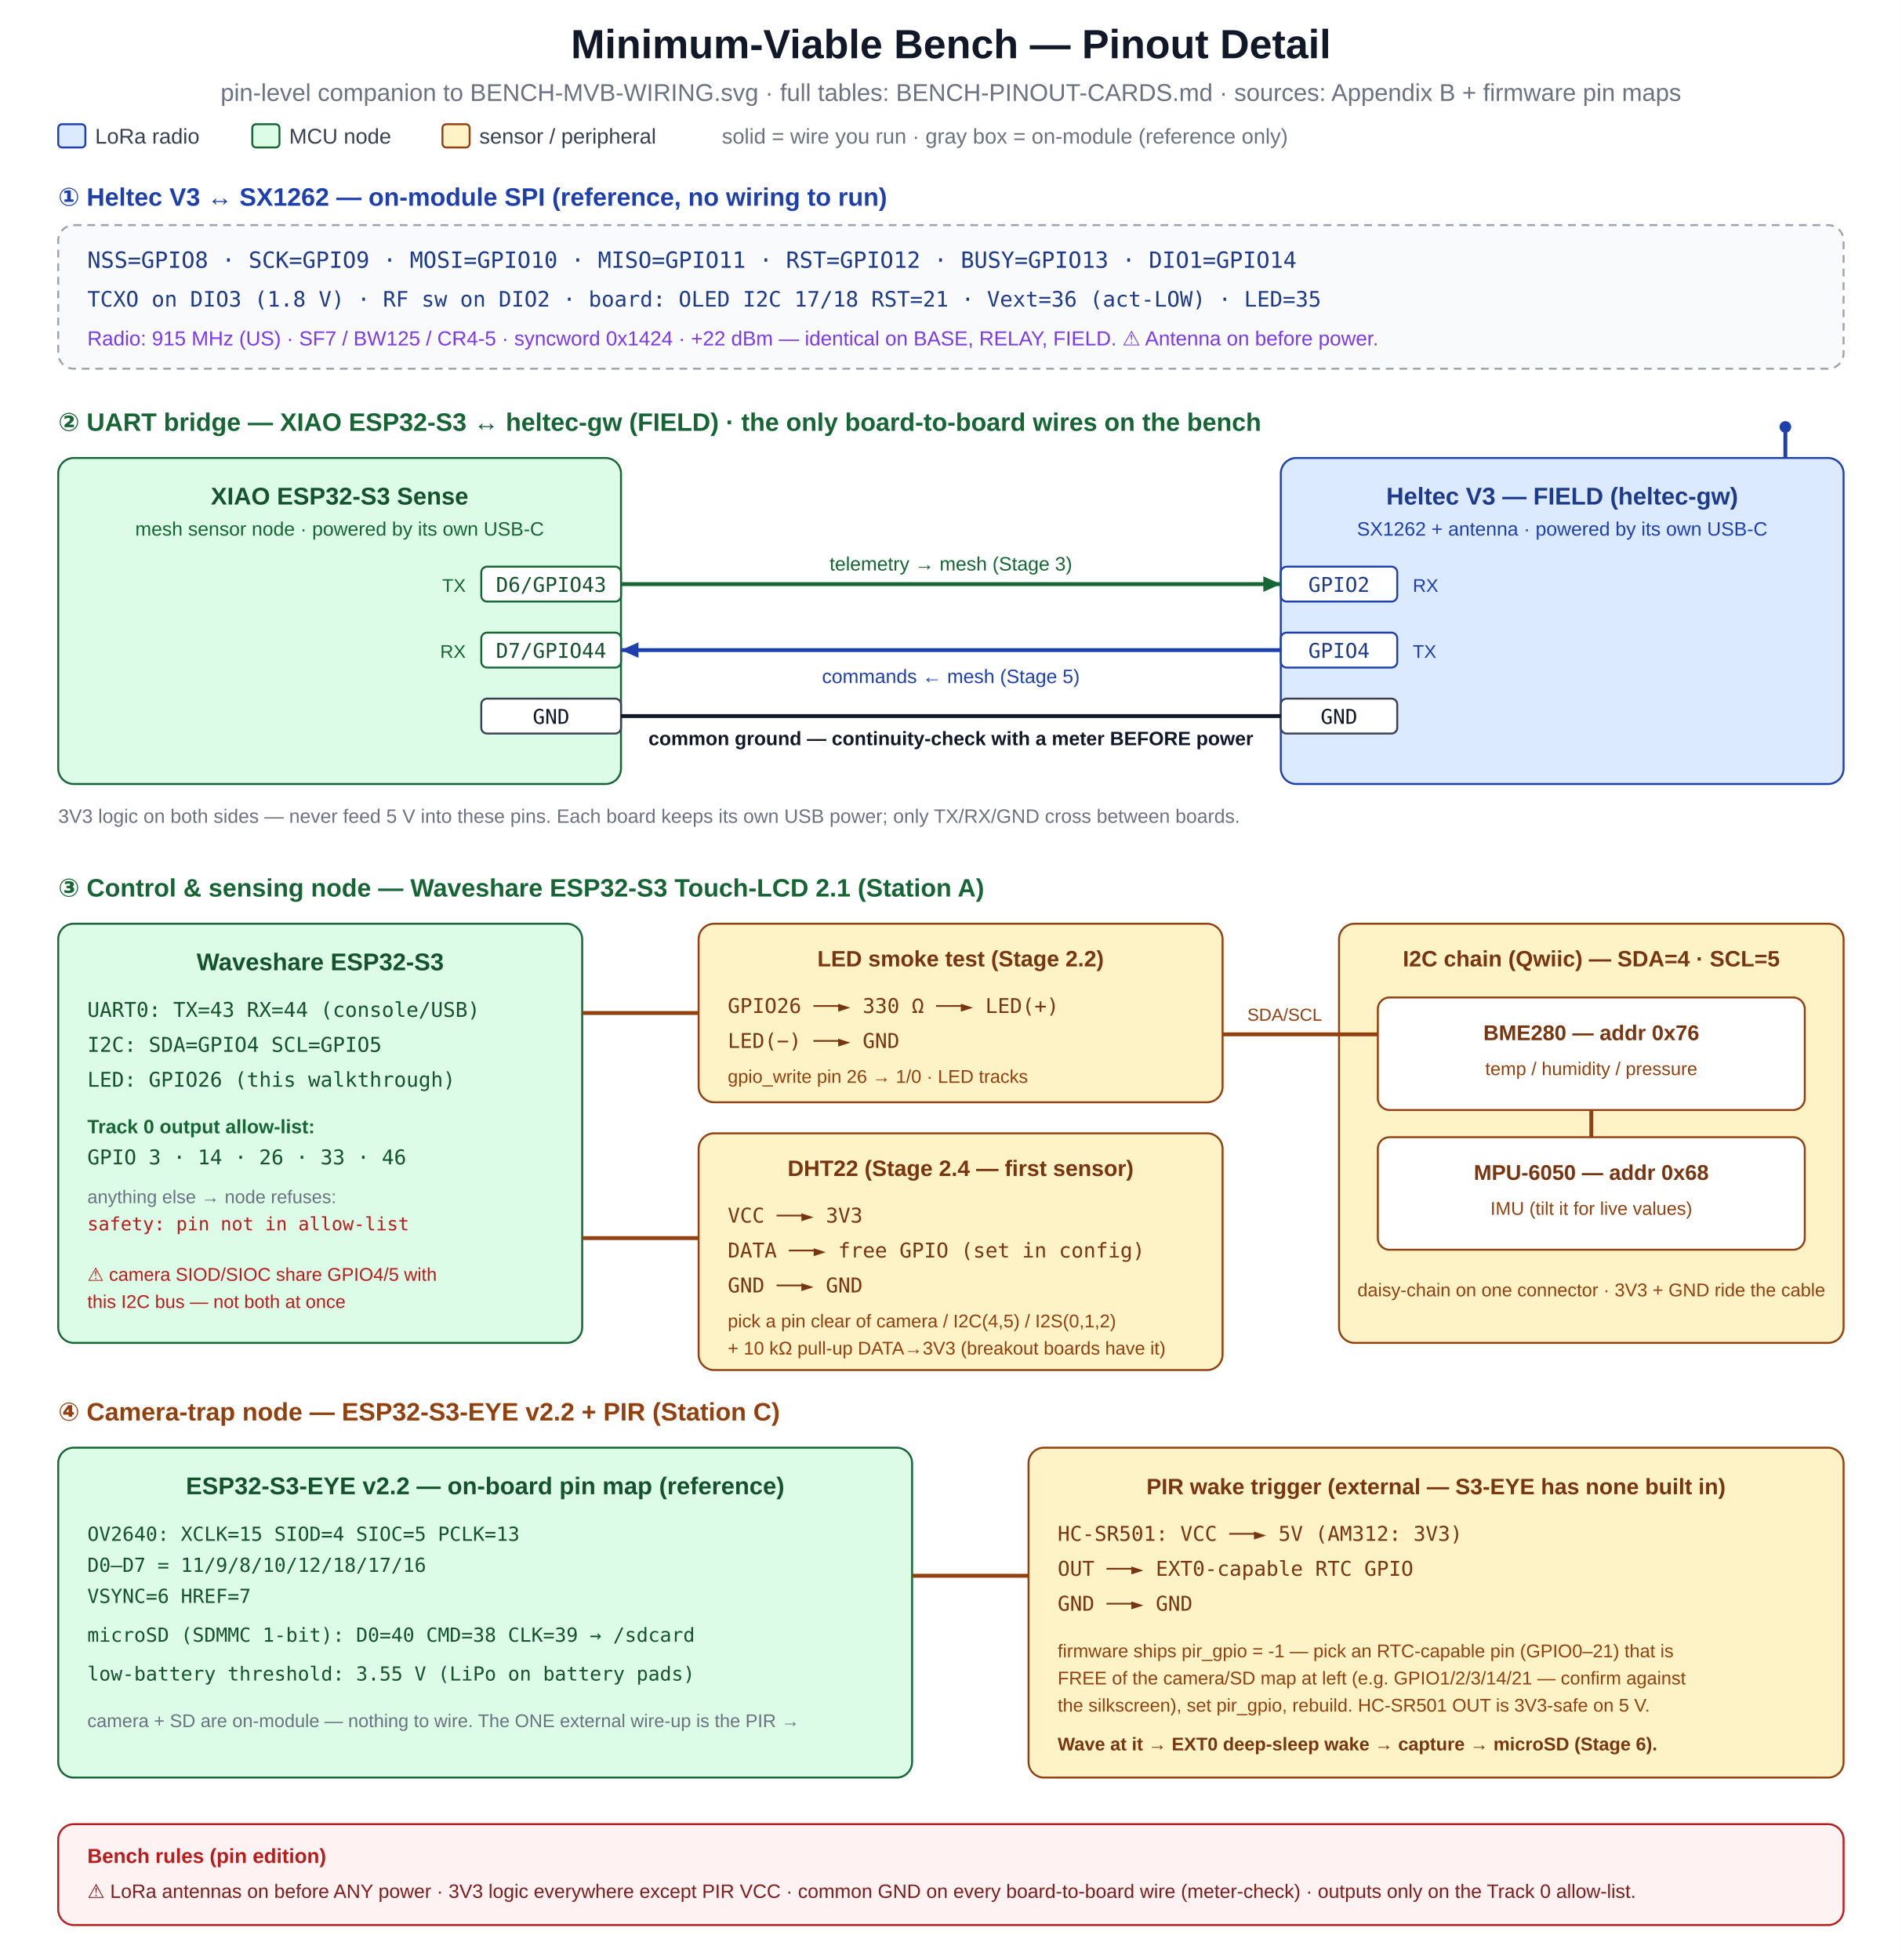
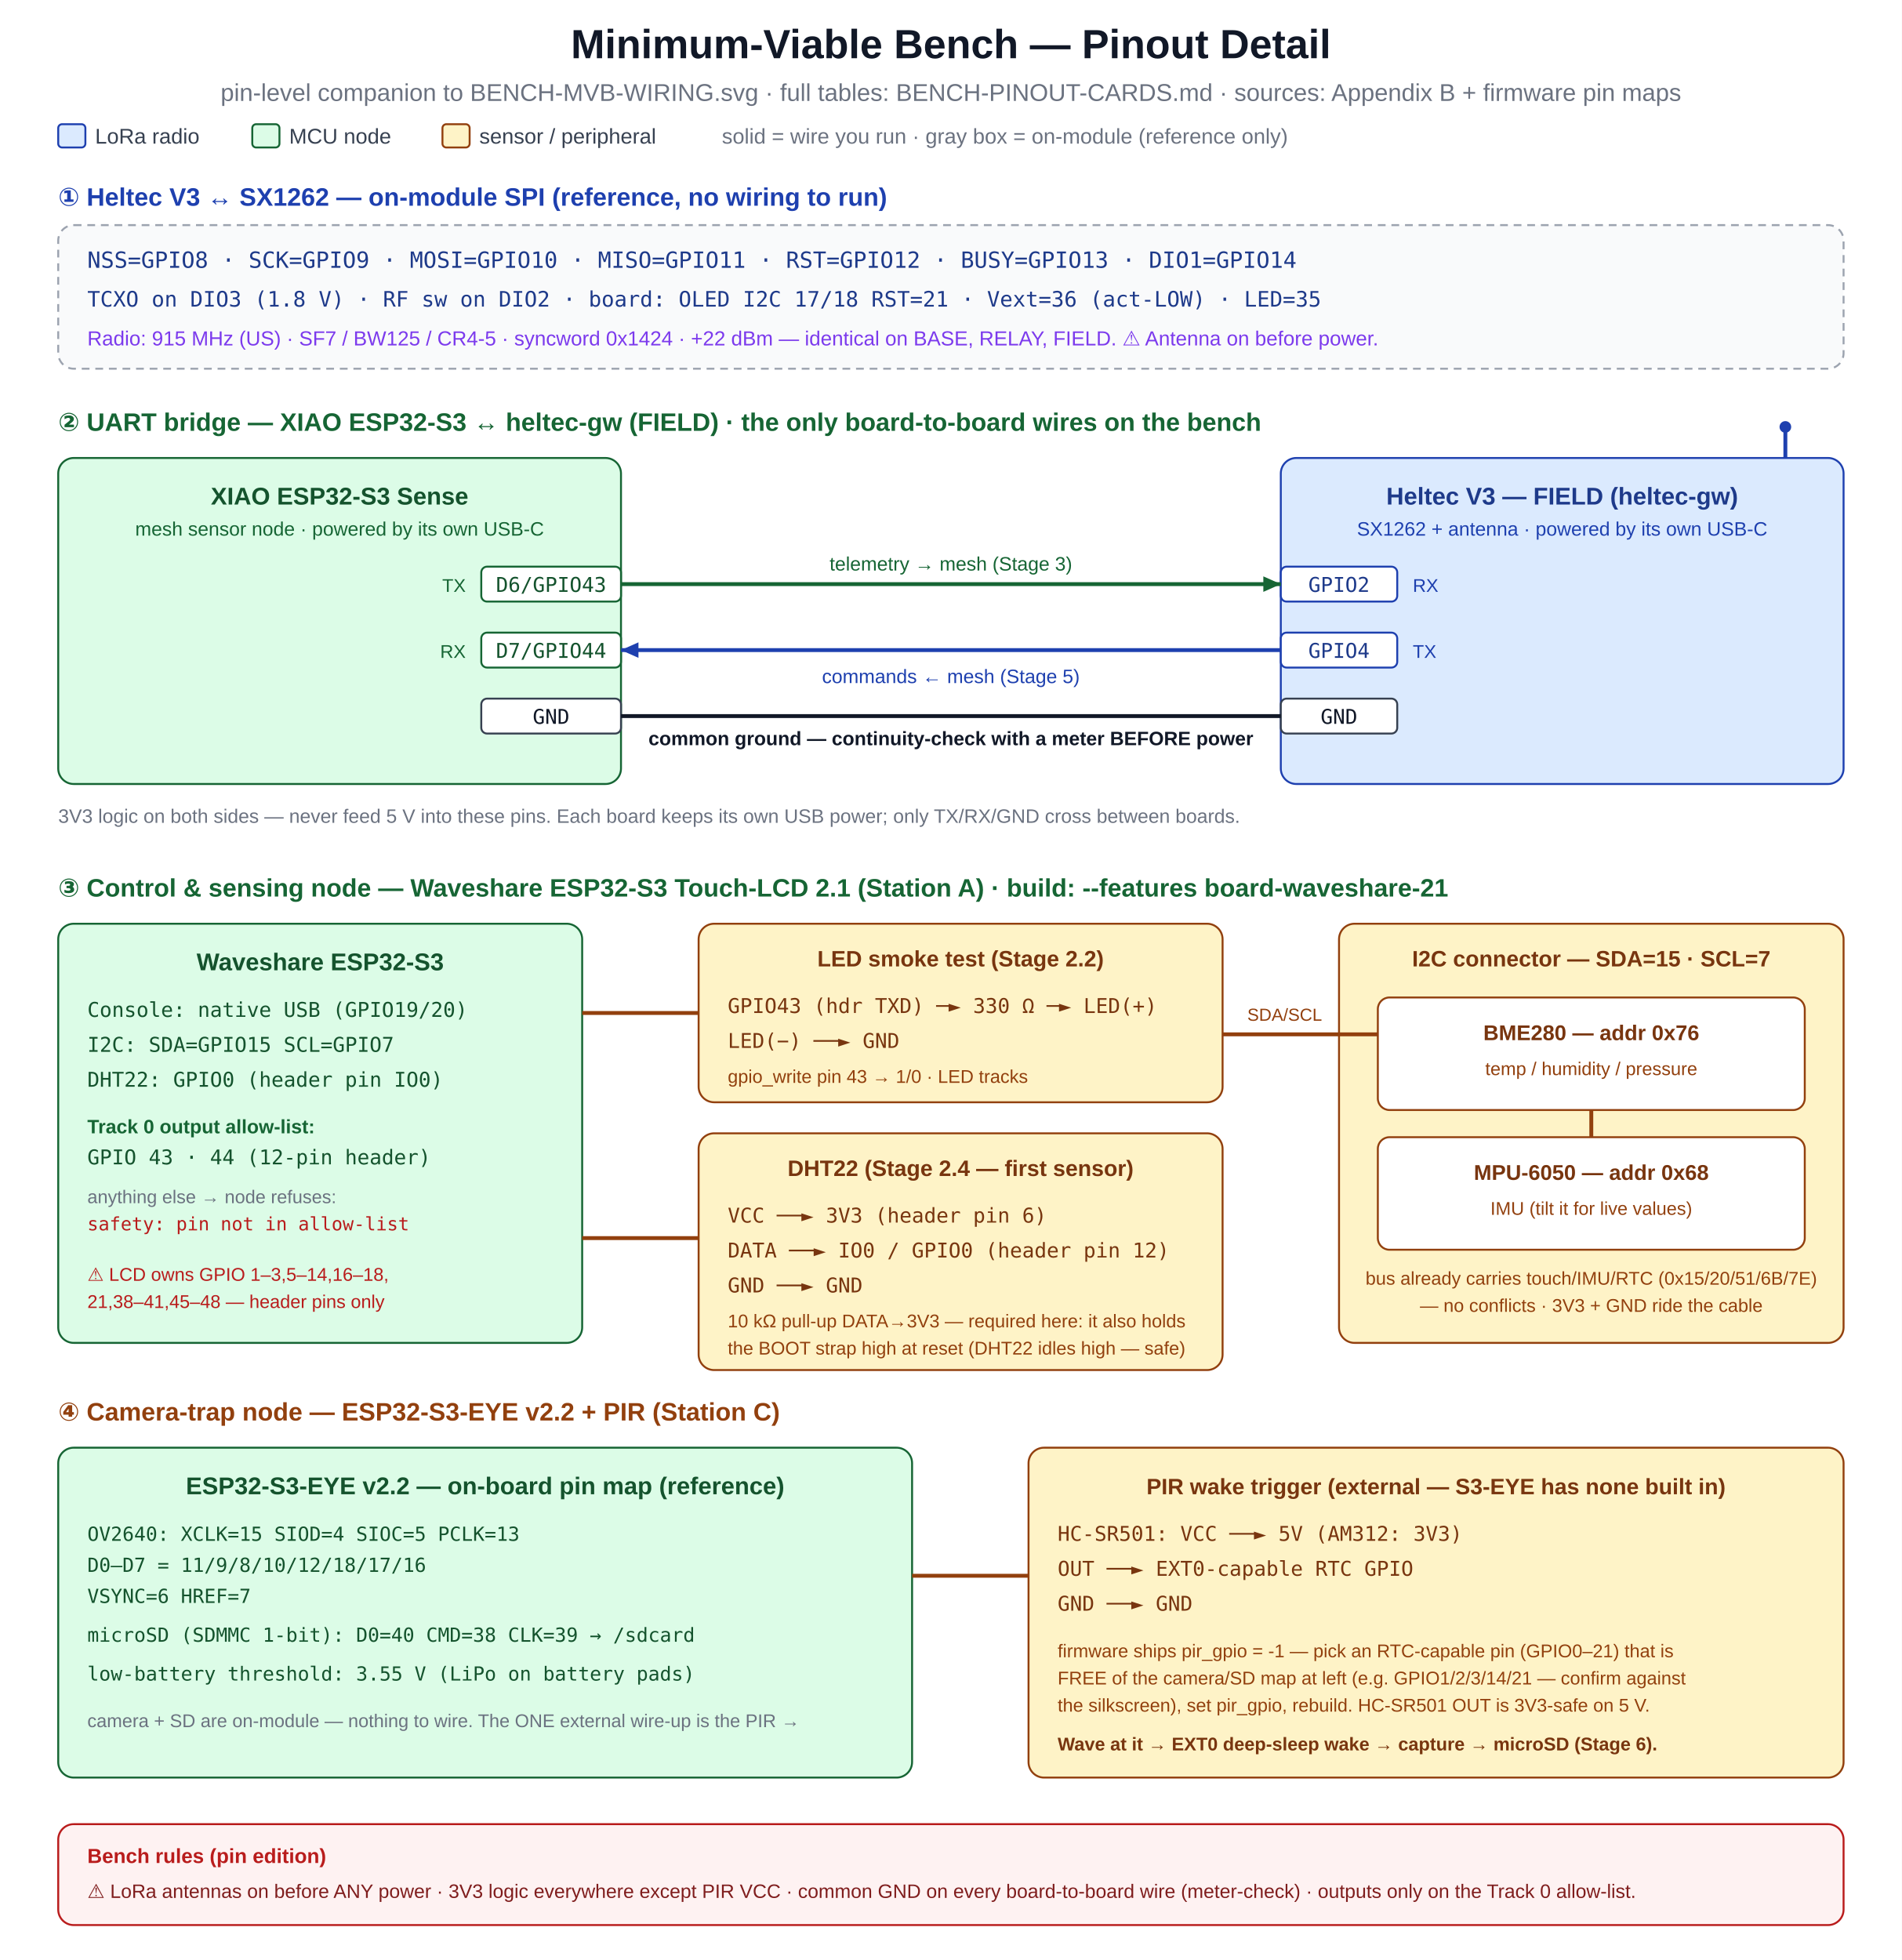
<svg xmlns="http://www.w3.org/2000/svg" viewBox="0 0 980 1010" font-family="Segoe UI, Arial, sans-serif">
  <rect x="0" y="0" width="980" height="1010" fill="#ffffff" />
  <text x="490" y="30" text-anchor="middle" font-size="21" font-weight="700" fill="#111827">Minimum-Viable Bench — Pinout Detail</text>
  <text x="490" y="52" text-anchor="middle" font-size="12.5" fill="#6b7280">pin-level companion to BENCH-MVB-WIRING.svg · full tables: BENCH-PINOUT-CARDS.md · sources: Appendix B + firmware pin maps</text>
  <g font-size="11" fill="#374151">
    <rect x="30" y="64" width="14" height="12" rx="2" fill="#dbeafe" stroke="#1e40af" />
    <text x="49" y="74">LoRa radio</text>
    <rect x="130" y="64" width="14" height="12" rx="2" fill="#dcfce7" stroke="#166534" />
    <text x="149" y="74">MCU node</text>
    <rect x="228" y="64" width="14" height="12" rx="2" fill="#fef3c7" stroke="#92400e" />
    <text x="247" y="74">sensor / peripheral</text>
    <text x="372" y="74" fill="#6b7280">solid = wire you run · gray box = on-module (reference only)</text>
  </g>
  <text x="30" y="106" font-size="13" font-weight="700" fill="#1e40af">① Heltec V3 ↔ SX1262 — on-module SPI (reference, no wiring to run)</text>
  <rect x="30" y="116" width="920" height="74" rx="8" fill="#f9fafb" stroke="#9ca3af" stroke-dasharray="4 3" />
  <text x="45" y="138" font-size="11.5" font-family="Consolas, monospace" fill="#1e3a8a">NSS=GPIO8 · SCK=GPIO9 · MOSI=GPIO10 · MISO=GPIO11 · RST=GPIO12 · BUSY=GPIO13 · DIO1=GPIO14</text>
  <text x="45" y="158" font-size="11" font-family="Consolas, monospace" fill="#1e3a8a">TCXO on DIO3 (1.8 V) · RF sw on DIO2 · board: OLED I2C 17/18 RST=21 · Vext=36 (act-LOW) · LED=35</text>
  <text x="45" y="178" font-size="10.5" fill="#7c3aed">Radio: 915 MHz (US) · SF7 / BW125 / CR4-5 · syncword 0x1424 · +22 dBm — identical on BASE, RELAY, FIELD. ⚠ Antenna on before power.</text>
  <text x="30" y="222" font-size="13" font-weight="700" fill="#166534">② UART bridge — XIAO ESP32-S3 ↔ heltec-gw (FIELD) · the only board-to-board wires on the bench</text>
  <rect x="30" y="236" width="290" height="168" rx="8" fill="#dcfce7" stroke="#166534" />
  <text x="175" y="260" text-anchor="middle" font-size="12.5" font-weight="700" fill="#14532d">XIAO ESP32-S3 Sense</text>
  <text x="175" y="276" text-anchor="middle" font-size="10" fill="#166534">mesh sensor node · powered by its own USB-C</text>
  <rect x="248" y="292" width="72" height="18" rx="3" fill="#ffffff" stroke="#166534" />
  <text x="284" y="305" text-anchor="middle" font-size="10.5" font-family="Consolas, monospace" fill="#14532d">D6/GPIO43</text>
  <text x="240" y="305" text-anchor="end" font-size="9.5" fill="#166534">TX</text>
  <rect x="248" y="326" width="72" height="18" rx="3" fill="#ffffff" stroke="#166534" />
  <text x="284" y="339" text-anchor="middle" font-size="10.5" font-family="Consolas, monospace" fill="#14532d">D7/GPIO44</text>
  <text x="240" y="339" text-anchor="end" font-size="9.5" fill="#166534">RX</text>
  <rect x="248" y="360" width="72" height="18" rx="3" fill="#ffffff" stroke="#374151" />
  <text x="284" y="373" text-anchor="middle" font-size="10.5" font-family="Consolas, monospace" fill="#111827">GND</text>
  <rect x="660" y="236" width="290" height="168" rx="8" fill="#dbeafe" stroke="#1e40af" />
  <line x1="920" y1="236" x2="920" y2="222" stroke="#1e40af" stroke-width="2" />
  <circle cx="920" cy="220" r="3" fill="#1e40af" />
  <text x="805" y="260" text-anchor="middle" font-size="12.5" font-weight="700" fill="#1e3a8a">Heltec V3 — FIELD (heltec-gw)</text>
  <text x="805" y="276" text-anchor="middle" font-size="10" fill="#1e40af">SX1262 + antenna · powered by its own USB-C</text>
  <rect x="660" y="292" width="60" height="18" rx="3" fill="#ffffff" stroke="#1e40af" />
  <text x="690" y="305" text-anchor="middle" font-size="10.5" font-family="Consolas, monospace" fill="#1e3a8a">GPIO2</text>
  <text x="728" y="305" font-size="9.5" fill="#1e40af">RX</text>
  <rect x="660" y="326" width="60" height="18" rx="3" fill="#ffffff" stroke="#1e40af" />
  <text x="690" y="339" text-anchor="middle" font-size="10.5" font-family="Consolas, monospace" fill="#1e3a8a">GPIO4</text>
  <text x="728" y="339" font-size="9.5" fill="#1e40af">TX</text>
  <rect x="660" y="360" width="60" height="18" rx="3" fill="#ffffff" stroke="#374151" />
  <text x="690" y="373" text-anchor="middle" font-size="10.5" font-family="Consolas, monospace" fill="#111827">GND</text>
  <line x1="320" y1="301" x2="660" y2="301" stroke="#166534" stroke-width="2" />
  <polygon points="660,301 651,297 651,305" fill="#166534" />
  <text x="490" y="294" text-anchor="middle" font-size="10" fill="#166534">telemetry → mesh (Stage 3)</text>
  <line x1="660" y1="335" x2="320" y2="335" stroke="#1e40af" stroke-width="2" />
  <polygon points="320,335 329,331 329,339" fill="#1e40af" />
  <text x="490" y="352" text-anchor="middle" font-size="10" fill="#1e40af">commands ← mesh (Stage 5)</text>
  <line x1="320" y1="369" x2="660" y2="369" stroke="#111827" stroke-width="2" />
  <text x="490" y="384" text-anchor="middle" font-size="10" font-weight="600" fill="#111827">common ground — continuity-check with a meter BEFORE power</text>
  <text x="30" y="424" font-size="10" fill="#6b7280">3V3 logic on both sides — never feed 5 V into these pins. Each board keeps its own USB power; only TX/RX/GND cross between boards.</text>
-   <text x="30" y="462" font-size="13" font-weight="700" fill="#166534">③ Control &amp; sensing node — Waveshare ESP32-S3 Touch-LCD 2.1 (Station A)</text>
+   <text x="30" y="462" font-size="13" font-weight="700" fill="#166534">③ Control &amp; sensing node — Waveshare ESP32-S3 Touch-LCD 2.1 (Station A) · build: --features board-waveshare-21</text>
  <rect x="30" y="476" width="270" height="216" rx="8" fill="#dcfce7" stroke="#166534" />
  <text x="165" y="500" text-anchor="middle" font-size="12.5" font-weight="700" fill="#14532d">Waveshare ESP32-S3</text>
-   <text x="45" y="524" font-size="10.5" font-family="Consolas, monospace" fill="#14532d">UART0: TX=43 RX=44 (console/USB)</text>
-   <text x="45" y="542" font-size="10.5" font-family="Consolas, monospace" fill="#14532d">I2C:   SDA=GPIO4  SCL=GPIO5</text>
-   <text x="45" y="560" font-size="10.5" font-family="Consolas, monospace" fill="#14532d">LED:   GPIO26 (this walkthrough)</text>
+   <text x="45" y="524" font-size="10.5" font-family="Consolas, monospace" fill="#14532d">Console: native USB (GPIO19/20)</text>
+   <text x="45" y="542" font-size="10.5" font-family="Consolas, monospace" fill="#14532d">I2C:  SDA=GPIO15  SCL=GPIO7</text>
+   <text x="45" y="560" font-size="10.5" font-family="Consolas, monospace" fill="#14532d">DHT22: GPIO0 (header pin IO0)</text>
  <text x="45" y="584" font-size="10" fill="#166534" font-weight="600">Track 0 output allow-list:</text>
-   <text x="45" y="600" font-size="10.5" font-family="Consolas, monospace" fill="#14532d">GPIO 3 · 14 · 26 · 33 · 46</text>
+   <text x="45" y="600" font-size="10.5" font-family="Consolas, monospace" fill="#14532d">GPIO 43 · 44 (12-pin header)</text>
  <text x="45" y="620" font-size="9.5" fill="#6b7280">anything else → node refuses:</text>
  <text x="45" y="634" font-size="9.5" font-family="Consolas, monospace" fill="#b91c1c">safety: pin not in allow-list</text>
-   <text x="45" y="660" font-size="9.5" fill="#b91c1c">⚠ camera SIOD/SIOC share GPIO4/5 with</text>
-   <text x="45" y="674" font-size="9.5" fill="#b91c1c">this I2C bus — not both at once</text>
+   <text x="45" y="660" font-size="9.5" fill="#b91c1c">⚠ LCD owns GPIO 1–3,5–14,16–18,</text>
+   <text x="45" y="674" font-size="9.5" fill="#b91c1c">21,38–41,45–48 — header pins only</text>
  <rect x="360" y="476" width="270" height="92" rx="8" fill="#fef3c7" stroke="#92400e" />
  <text x="495" y="498" text-anchor="middle" font-size="11.5" font-weight="700" fill="#78350f">LED smoke test (Stage 2.2)</text>
-   <text x="375" y="522" font-size="10.5" font-family="Consolas, monospace" fill="#78350f">GPIO26 ──► 330 Ω ──► LED(+)</text>
+   <text x="375" y="522" font-size="10.5" font-family="Consolas, monospace" fill="#78350f">GPIO43 (hdr TXD) ─► 330 Ω ─► LED(+)</text>
  <text x="375" y="540" font-size="10.5" font-family="Consolas, monospace" fill="#78350f">LED(−) ──► GND</text>
-   <text x="375" y="558" font-size="9.5" fill="#92400e">gpio_write pin 26 → 1/0 · LED tracks</text>
+   <text x="375" y="558" font-size="9.5" fill="#92400e">gpio_write pin 43 → 1/0 · LED tracks</text>
  <line x1="300" y1="522" x2="360" y2="522" stroke="#92400e" stroke-width="2" />
  <rect x="360" y="584" width="270" height="122" rx="8" fill="#fef3c7" stroke="#92400e" />
  <text x="495" y="606" text-anchor="middle" font-size="11.5" font-weight="700" fill="#78350f">DHT22 (Stage 2.4 — first sensor)</text>
-   <text x="375" y="630" font-size="10.5" font-family="Consolas, monospace" fill="#78350f">VCC  ──► 3V3</text>
-   <text x="375" y="648" font-size="10.5" font-family="Consolas, monospace" fill="#78350f">DATA ──► free GPIO (set in config)</text>
+   <text x="375" y="630" font-size="10.5" font-family="Consolas, monospace" fill="#78350f">VCC  ──► 3V3 (header pin 6)</text>
+   <text x="375" y="648" font-size="10.5" font-family="Consolas, monospace" fill="#78350f">DATA ──► IO0 / GPIO0 (header pin 12)</text>
  <text x="375" y="666" font-size="10.5" font-family="Consolas, monospace" fill="#78350f">GND  ──► GND</text>
-   <text x="375" y="684" font-size="9.5" fill="#92400e">pick a pin clear of camera / I2C(4,5) / I2S(0,1,2)</text>
-   <text x="375" y="698" font-size="9.5" fill="#92400e">+ 10 kΩ pull-up DATA→3V3 (breakout boards have it)</text>
+   <text x="375" y="684" font-size="9.5" fill="#92400e">10 kΩ pull-up DATA→3V3 — required here: it also holds</text>
+   <text x="375" y="698" font-size="9.5" fill="#92400e">the BOOT strap high at reset (DHT22 idles high — safe)</text>
  <line x1="300" y1="638" x2="360" y2="638" stroke="#92400e" stroke-width="2" />
  <rect x="690" y="476" width="260" height="216" rx="8" fill="#fef3c7" stroke="#92400e" />
-   <text x="820" y="498" text-anchor="middle" font-size="11.5" font-weight="700" fill="#78350f">I2C chain (Qwiic) — SDA=4 · SCL=5</text>
+   <text x="820" y="498" text-anchor="middle" font-size="11.5" font-weight="700" fill="#78350f">I2C connector — SDA=15 · SCL=7</text>
  <rect x="710" y="514" width="220" height="58" rx="6" fill="#ffffff" stroke="#92400e" />
  <text x="820" y="536" text-anchor="middle" font-size="11" font-weight="600" fill="#78350f">BME280 — addr 0x76</text>
  <text x="820" y="554" text-anchor="middle" font-size="9.5" fill="#92400e">temp / humidity / pressure</text>
  <rect x="710" y="586" width="220" height="58" rx="6" fill="#ffffff" stroke="#92400e" />
  <text x="820" y="608" text-anchor="middle" font-size="11" font-weight="600" fill="#78350f">MPU-6050 — addr 0x68</text>
  <text x="820" y="626" text-anchor="middle" font-size="9.5" fill="#92400e">IMU (tilt it for live values)</text>
  <line x1="820" y1="572" x2="820" y2="586" stroke="#92400e" stroke-width="2" />
-   <text x="820" y="668" text-anchor="middle" font-size="9.5" fill="#92400e">daisy-chain on one connector · 3V3 + GND ride the cable</text>
+   <text x="820" y="662" text-anchor="middle" font-size="9.5" fill="#92400e">bus already carries touch/IMU/RTC (0x15/20/51/6B/7E)</text>
+   <text x="820" y="676" text-anchor="middle" font-size="9.5" fill="#92400e">— no conflicts · 3V3 + GND ride the cable</text>
  <line x1="630" y1="533" x2="710" y2="533" stroke="#92400e" stroke-width="2" />
  <text x="662" y="526" text-anchor="middle" font-size="9" fill="#92400e">SDA/SCL</text>
  <text x="30" y="732" font-size="13" font-weight="700" fill="#92400e">④ Camera-trap node — ESP32-S3-EYE v2.2 + PIR (Station C)</text>
  <rect x="30" y="746" width="440" height="170" rx="8" fill="#dcfce7" stroke="#166534" />
  <text x="250" y="770" text-anchor="middle" font-size="12.5" font-weight="700" fill="#14532d">ESP32-S3-EYE v2.2 — on-board pin map (reference)</text>
  <text x="45" y="794" font-size="10" font-family="Consolas, monospace" fill="#14532d">OV2640: XCLK=15 SIOD=4 SIOC=5 PCLK=13</text>
  <text x="45" y="810" font-size="10" font-family="Consolas, monospace" fill="#14532d">        D0–D7 = 11/9/8/10/12/18/17/16</text>
  <text x="45" y="826" font-size="10" font-family="Consolas, monospace" fill="#14532d">        VSYNC=6 HREF=7</text>
  <text x="45" y="846" font-size="10" font-family="Consolas, monospace" fill="#14532d">microSD (SDMMC 1-bit): D0=40 CMD=38 CLK=39 → /sdcard</text>
  <text x="45" y="866" font-size="10" font-family="Consolas, monospace" fill="#14532d">low-battery threshold: 3.55 V (LiPo on battery pads)</text>
  <text x="45" y="890" font-size="9.5" fill="#6b7280">camera + SD are on-module — nothing to wire. The ONE external wire-up is the PIR →</text>
  <rect x="530" y="746" width="420" height="170" rx="8" fill="#fef3c7" stroke="#92400e" />
  <text x="740" y="770" text-anchor="middle" font-size="11.5" font-weight="700" fill="#78350f">PIR wake trigger (external — S3-EYE has none built in)</text>
  <text x="545" y="794" font-size="10.5" font-family="Consolas, monospace" fill="#78350f">HC-SR501: VCC ──► 5V   (AM312: 3V3)</text>
  <text x="545" y="812" font-size="10.5" font-family="Consolas, monospace" fill="#78350f">          OUT ──► EXT0-capable RTC GPIO</text>
  <text x="545" y="830" font-size="10.5" font-family="Consolas, monospace" fill="#78350f">          GND ──► GND</text>
  <text x="545" y="854" font-size="9.5" fill="#92400e">firmware ships pir_gpio = -1 — pick an RTC-capable pin (GPIO0–21) that is</text>
  <text x="545" y="868" font-size="9.5" fill="#92400e">FREE of the camera/SD map at left (e.g. GPIO1/2/3/14/21 — confirm against</text>
  <text x="545" y="882" font-size="9.5" fill="#92400e">the silkscreen), set pir_gpio, rebuild. HC-SR501 OUT is 3V3-safe on 5 V.</text>
  <text x="545" y="902" font-size="9.5" fill="#78350f" font-weight="600">Wave at it → EXT0 deep-sleep wake → capture → microSD (Stage 6).</text>
  <line x1="470" y1="812" x2="530" y2="812" stroke="#92400e" stroke-width="2" />
  <rect x="30" y="940" width="920" height="52" rx="8" fill="#fef2f2" stroke="#b91c1c" />
  <text x="45" y="960" font-size="10.5" font-weight="700" fill="#b91c1c">Bench rules (pin edition)</text>
  <text x="45" y="978" font-size="10" fill="#7f1d1d">⚠ LoRa antennas on before ANY power · 3V3 logic everywhere except PIR VCC · common GND on every board-to-board wire (meter-check) · outputs only on the Track 0 allow-list.</text>
</svg>
